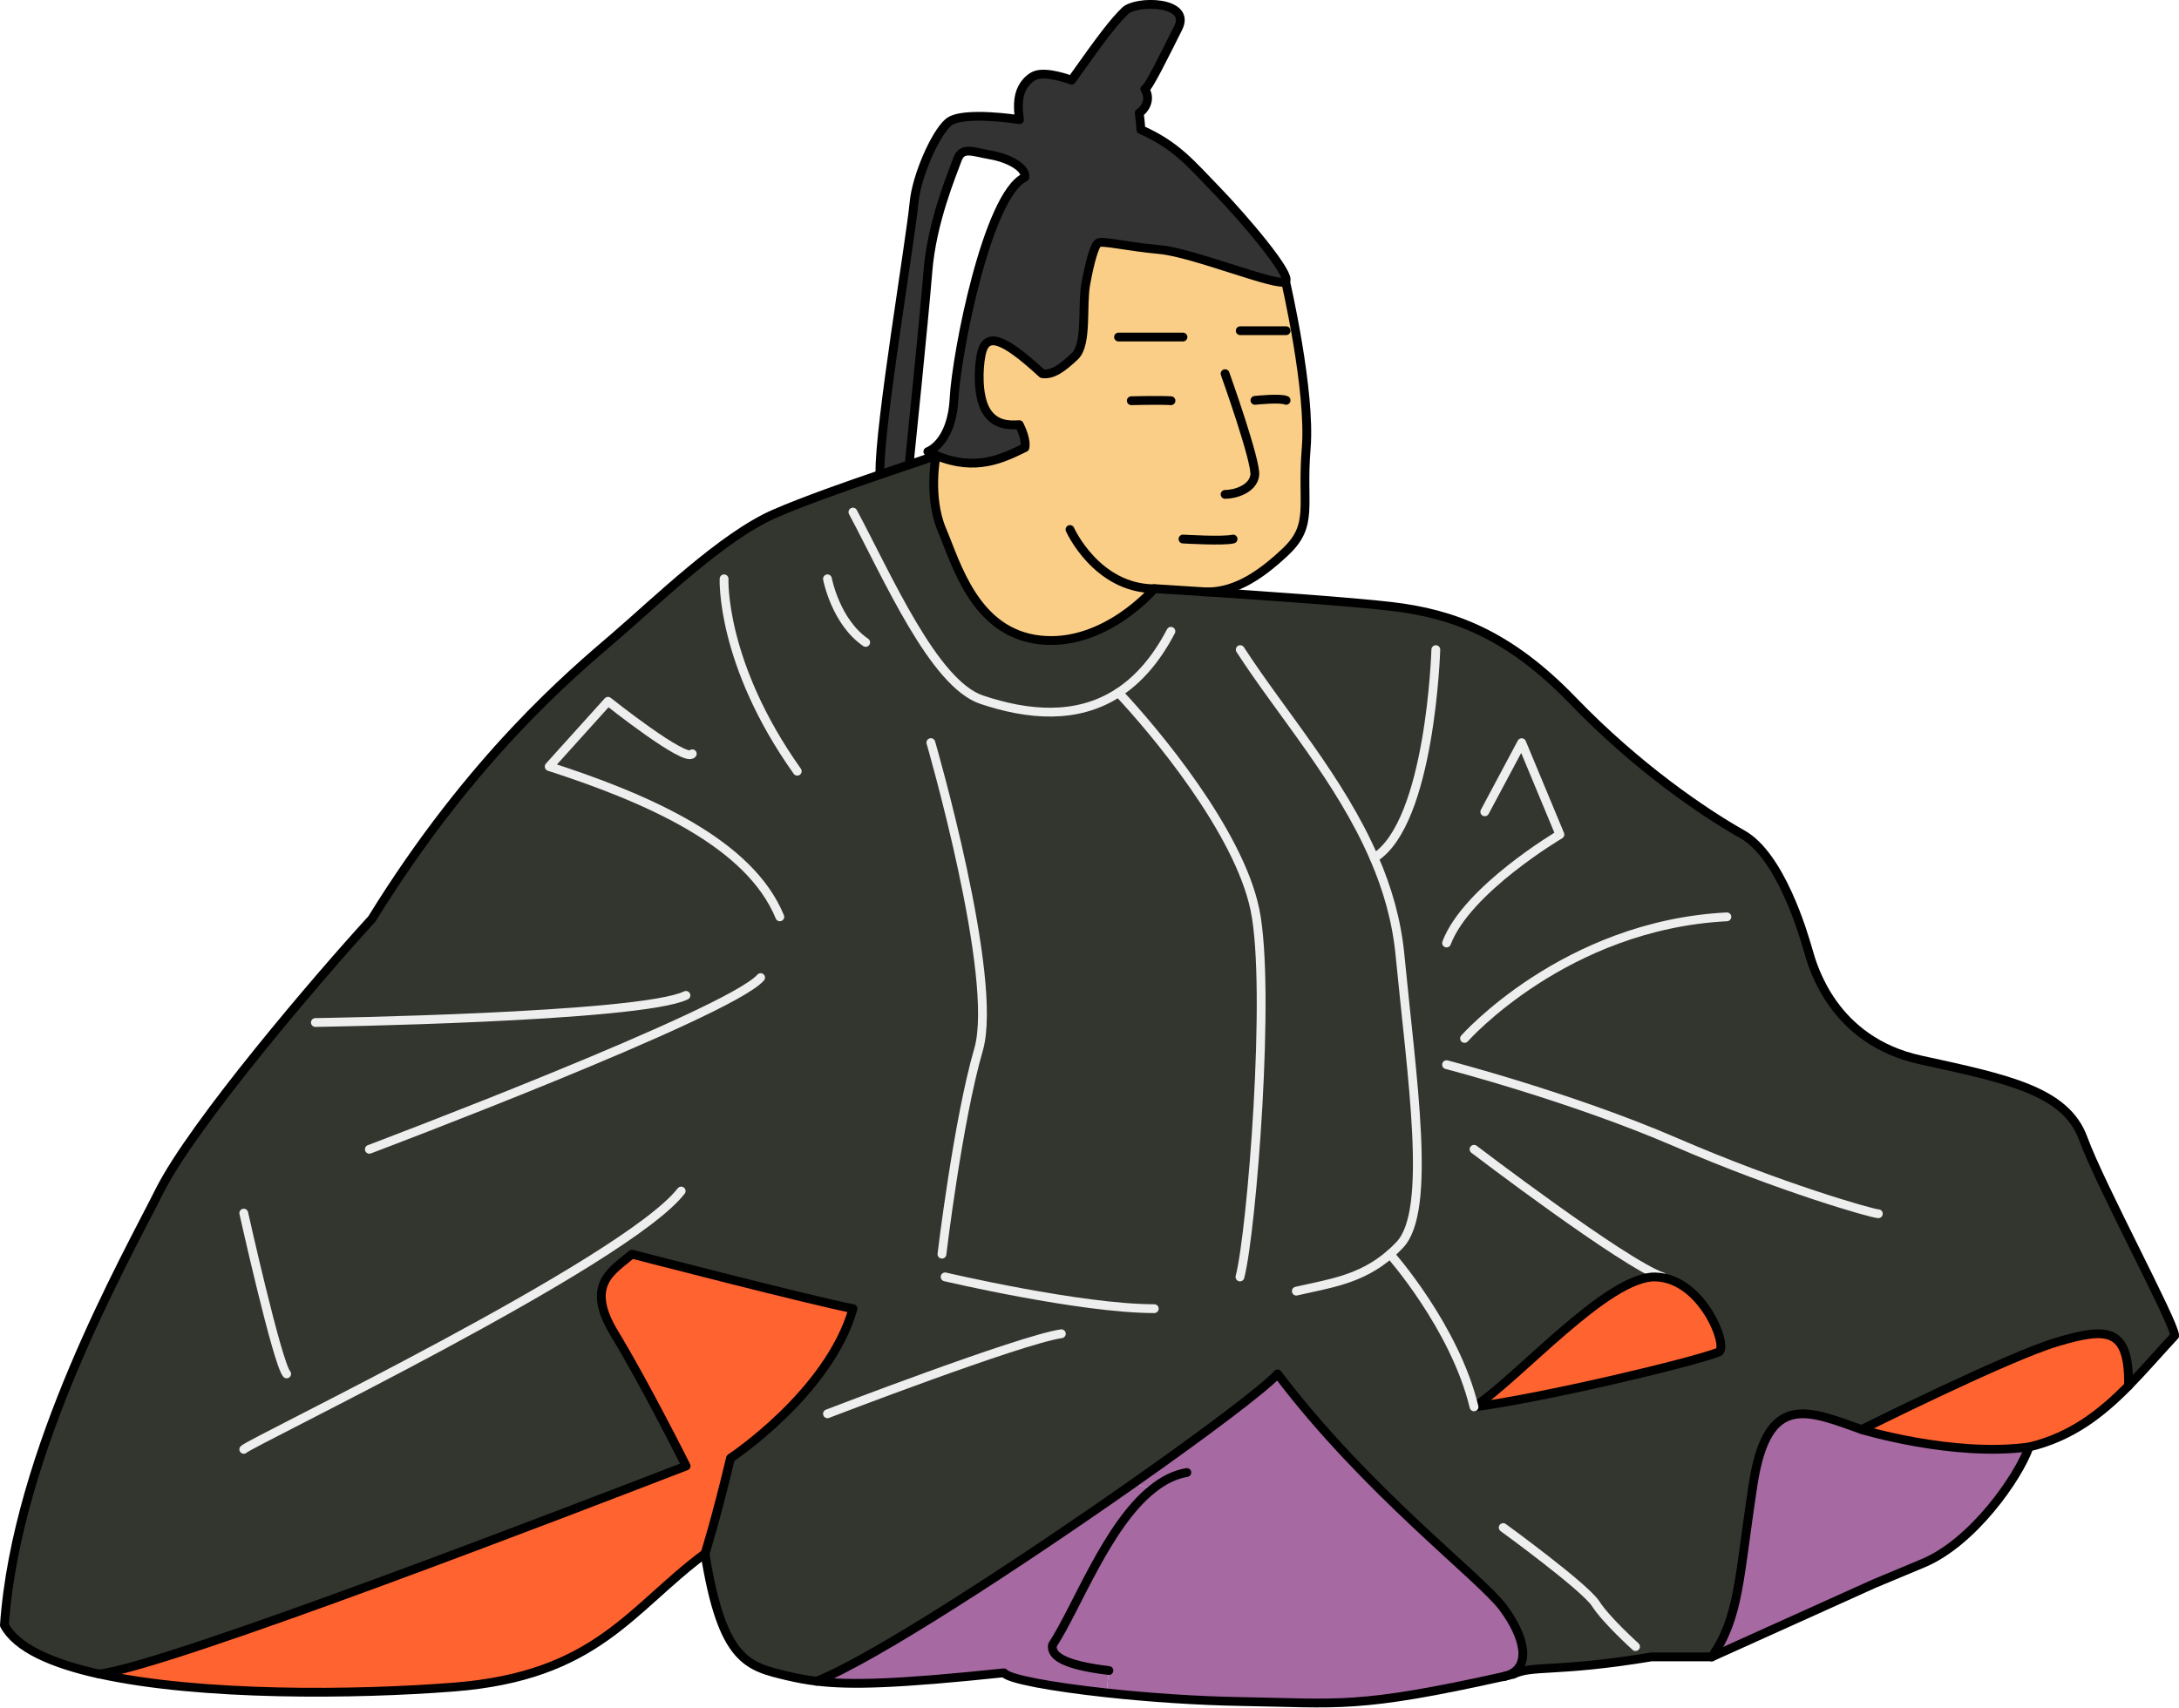
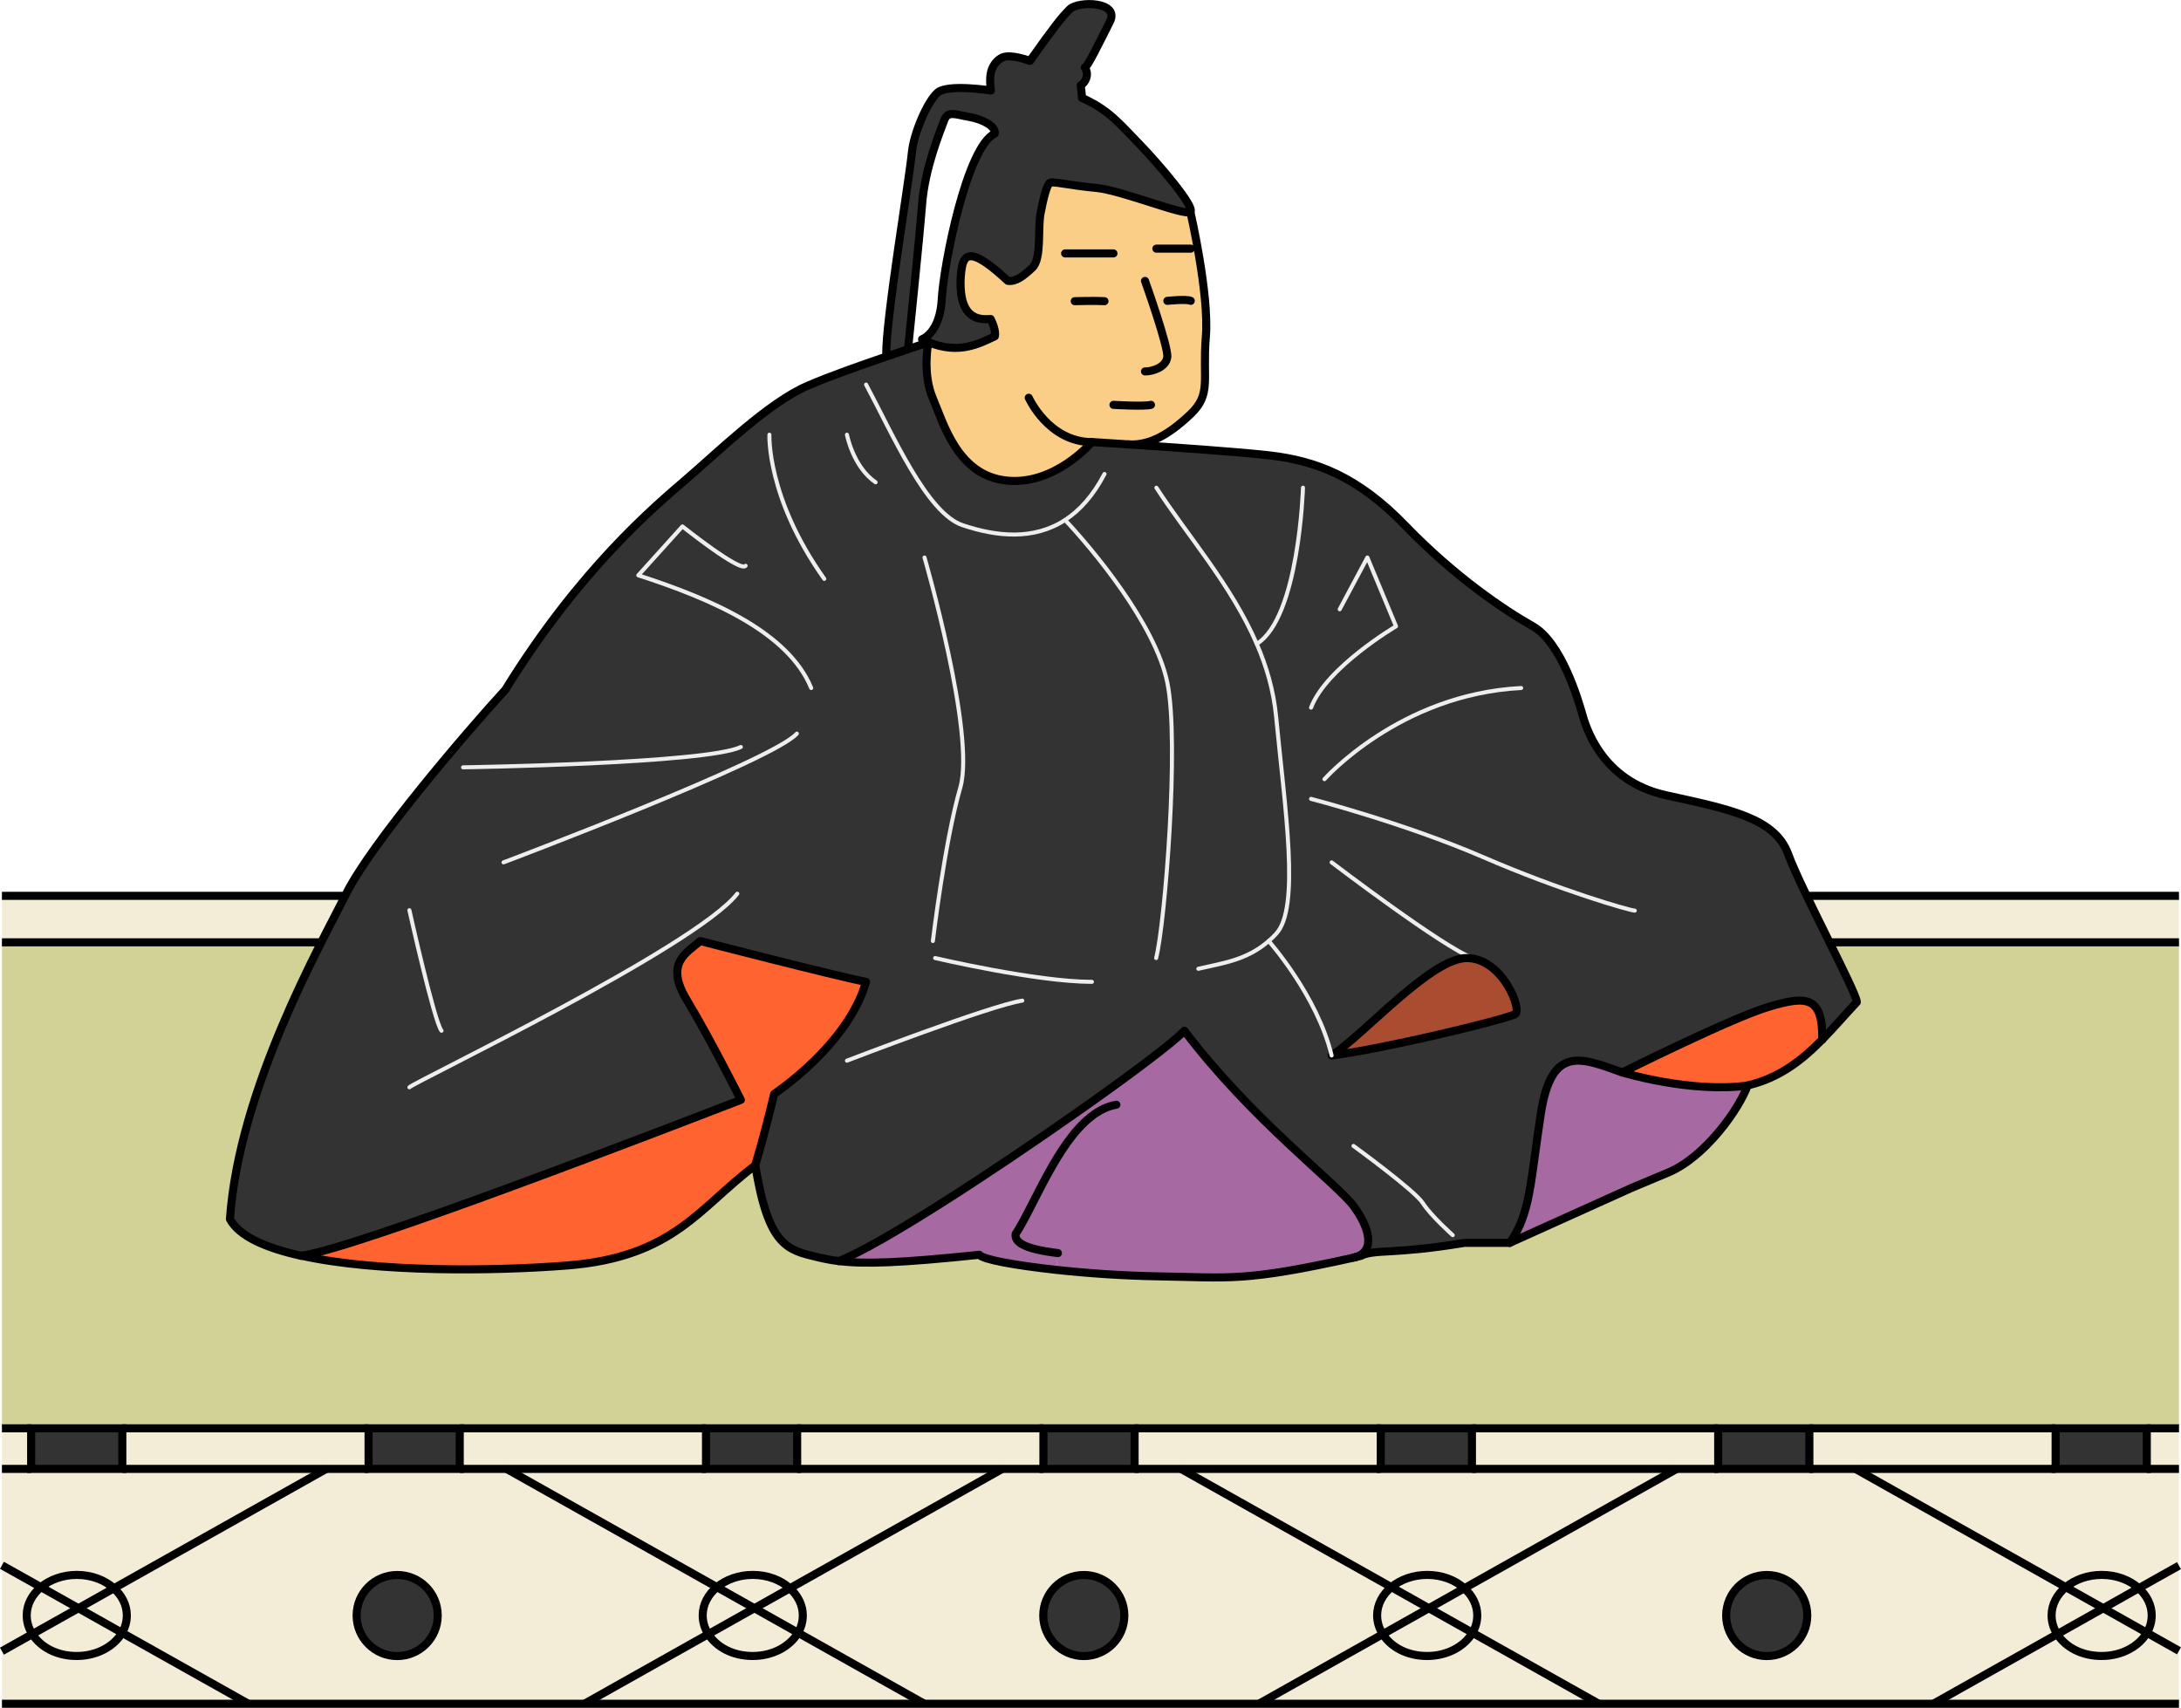
- <svg xmlns="http://www.w3.org/2000/svg" id="_レイヤー_1" data-name="レイヤー 1" viewBox="0 0 247.43 193.92">
+ <svg xmlns="http://www.w3.org/2000/svg" viewBox="0 0 270.31 211.68">
  <defs>
    <style>
      .cls-1 {
+         fill: #aa4c30;
+       }
+ 
+       .cls-1, .cls-2, .cls-3, .cls-4, .cls-5, .cls-6, .cls-7 {
+         stroke-width: 0px;
+       }
+ 
+       .cls-2 {
        fill: #ff6330;
      }

-       .cls-1, .cls-2, .cls-3, .cls-4, .cls-5 {
-         stroke-width: 0px;
-       }
- 
-       .cls-6 {
+       .cls-8 {
+         stroke-miterlimit: 10;
+       }
+ 
+       .cls-8, .cls-9 {
        stroke: #000;
      }

-       .cls-6, .cls-7 {
+       .cls-8, .cls-9, .cls-10 {
        fill: none;
+       }
+ 
+       .cls-3 {
+         fill: #f3edd7;
+       }
+ 
+       .cls-9, .cls-10 {
        stroke-linecap: round;
        stroke-linejoin: round;
      }

-       .cls-2 {
+       .cls-4 {
        fill: #333;
      }

+       .cls-10 {
+         stroke: #eee;
+         stroke-width: .5px;
+       }
+ 
+       .cls-5 {
+         fill: #face87;
+       }
+ 
+       .cls-6 {
+         fill: #d2d296;
+       }
+ 
      .cls-7 {
-         stroke: #eee;
-       }
- 
-       .cls-3 {
-         fill: #face87;
-       }
- 
-       .cls-4 {
-         fill: #33362f;
-       }
- 
-       .cls-5 {
        fill: #a669a2;
      }
    </style>
  </defs>
-   <g>
-     <path class="cls-2" d="m138.21,21.67c2.98,3.08,8.51,9.56,7.77,10.3-.75.73-10.39-3.26-14.27-3.62s-6.55-1.04-7-.76c-.45.27-.97,2.24-1.42,4.67-.45,2.44.2,6.84-1.24,8.2-1.44,1.35-2.53,2.15-3.7,1.98-4.6-4.24-6.43-4.73-6.94-2.15-.32,1.63-.41,4.58.51,6.26,1,1.79,2.73,1.76,3.82,1.68.9,1.8.64,2.61.64,2.61-2.46,1.19-5.55,2.78-10.07.89-.31-.13-.63-.28-.95-.44,0,0,2.71-.9,2.98-6.05.27-5.15,3.79-23.12,8.03-25.1.18-1.08-1.8-2.18-3.88-2.54s-3.25-.99-3.79.55c-.54,1.53-2.9,7.03-3.34,12.73-.46,5.69-2.08,21.4-2.08,21.4l.15.45c-1,.34-2.15.73-3.41,1.16l-.08-.25c-.08-5.33,3.46-26.25,3.88-30.7.28-2.89,2.34-7.68,3.88-9.03,1.54-1.36,8.09-.32,8.09-.32,0,0-.29-1.54,0-2.76.27-1.16,1.09-1.99,1.76-2.26,1.35-.54,4.15.54,4.15.54,3.7-5.23,4.79-6.59,6.05-7.85,1.27-1.26,7.59-1.18,6.06,1.9-1.54,3.07-3.44,6.95-3.8,6.95.72,1.08.1,2.26-.63,2.71.18,1.27.18,1.9.18,1.9,4.06,1.8,5.69,3.88,8.67,6.95Z" />
-     <path class="cls-3" d="m131.07,66.87s-5.61,6.64-13,5.83-9.49-8.67-11.11-12.47c-1.62-3.79-.67-8.5-.67-8.5,4.52,1.89,7.61.3,10.07-.89,0,0,.27-.81-.64-2.61-1.09.08-2.82.12-3.82-1.68-.92-1.68-.83-4.63-.51-6.26.51-2.58,2.33-2.09,6.94,2.15,1.18.17,2.26-.64,3.7-1.98,1.44-1.36.8-5.76,1.24-8.2.46-2.43.98-4.4,1.42-4.67.46-.28,3.12.4,7,.76s13.52,4.35,14.27,3.62c0,0,2.89,12.46,2.34,18.96-.54,6.5.9,8.67-2.34,11.73-3.26,3.08-6.2,4.75-9.4,4.55-3.26-.21-5.51-.35-5.51-.35Z" />
-     <path class="cls-5" d="m211.4,162.36s10.38,3.16,19,1.98c-1.26,3.52-6.41,10.84-12.01,13.19l-5.6,2.34-18.42,8.31c3.16-4.51,3.08-9.03,4.7-19.6,1.62-10.57,6.23-8.39,12.33-6.23Z" />
-     <path class="cls-5" d="m128.66,168.49l2.25.58c-5.17,4.06-8.62,13.5-11.4,17.75-.18,1.18,1.08,2.26,6.41,2.9l-.27,2.55c-6.23-.68-11.14-1.57-11.65-2.28-11.94,1.25-17.37,1.43-21.29.95,6.48-2.56,23.1-13.42,35.95-22.45Z" />
-     <path class="cls-5" d="m130.91,169.08l-2.25-.58c8.24-5.78,14.93-10.83,16.41-12.46,10.11,13.37,23.07,23.12,25.61,26.55,2.48,3.34,3.34,6.89.29,7.77t-.02.01c-16.91,3.77-18.84,3.07-30.04,2.89-4.93-.08-10.48-.46-15.26-.98l.27-2.55c-5.33-.64-6.59-1.72-6.41-2.9,2.78-4.25,6.23-13.69,11.4-17.75Z" />
-     <path class="cls-1" d="m187.96,145.02c5.42.14,8.37,8.06,7.18,8.53-3.12,1.22-20.32,5.28-27.77,6.23,5.01-3.25,15.16-14.9,20.58-14.76Z" />
-     <path class="cls-1" d="m96.85,148.63c-2.71,9.58-13.91,16.98-13.91,16.98-1.62,6.86-2.89,10.84-2.89,10.84-8.49,6.31-12.29,13.9-28.54,15.16-11.08.87-28.74,1.06-40.24-1.49,7.99-.97,54.88-19.1,66.62-23.62,0,0-4.7-9.39-8.13-15.03-3.44-5.64-.18-7.17,1.98-9.03,0,0,20.4,5.28,25.1,6.19Z" />
-     <path class="cls-4" d="m167.38,159.78c7.45-.94,24.65-5.01,27.77-6.23,1.19-.47-1.76-8.39-7.18-8.53-5.42-.14-15.58,11.51-20.58,14.76Zm69.17-30.47c1.98,5.42,10.39,20.96,10.39,22.4-1.78,1.91-3.46,3.87-5.23,5.68.1-6.61-2.41-6.67-8.1-4.98-5.69,1.69-22.21,9.95-22.21,9.95-6.1-2.16-10.71-4.34-12.33,6.23-1.62,10.57-1.54,15.09-4.7,19.6h-6.85c-10.84,1.8-13.55.9-15.71,1.98-.29.06-.56.13-.83.18,3.06-.88,2.2-4.42-.29-7.77-2.55-3.43-15.5-13.18-25.61-26.55-1.49,1.62-8.17,6.67-16.41,12.46-12.85,9.03-29.46,19.89-35.95,22.45-1.19-.14-2.23-.35-3.27-.59-4.52-1.08-7.41-1.62-9.39-13.9,0,0,1.26-3.98,2.89-10.84,0,0,11.2-7.4,13.91-16.98-4.7-.9-25.1-6.19-25.1-6.19-2.16,1.86-5.42,3.38-1.98,9.03,3.43,5.64,8.13,15.03,8.13,15.03-11.75,4.52-58.63,22.65-66.62,23.62h-.01c-5.36-1.19-9.38-2.96-10.76-5.55,1.36-19.78,13.81-41.72,17.61-49.31,3.79-7.59,18.14-24.38,24.11-30.89,11.37-18.42,22.76-27.91,27.49-31.97,4.74-4.06,12.33-11.51,18.29-14.08,3.44-1.49,8.14-3.13,12-4.45,1.25-.42,2.41-.82,3.41-1.16,1.27-.42,2.28-.77,2.89-1.01,0,0-.95,4.71.67,8.5,1.62,3.8,3.72,11.65,11.11,12.47s13-5.83,13-5.83c0,0,2.25.14,5.51.35,6.46.42,16.86,1.14,21.45,1.68,6.91.82,13.27,3.12,20.58,10.71,7.32,7.59,14.9,12.73,19.24,15.17,4.33,2.44,6.91,11.24,7.45,13.14s2.84,10.29,12.73,12.47c9.89,2.16,16.53,3.51,18.51,8.93Z" />
-     <path class="cls-1" d="m233.61,152.41c5.69-1.7,8.19-1.63,8.1,4.98-3.09,3.14-6.48,5.81-11.3,6.96-8.63,1.18-19-1.98-19-1.98,0,0,16.52-8.27,22.21-9.95Z" />
+   <g id="_畳" data-name="畳">
+     <g>
+       <g>
+         <rect class="cls-3" x=".24" y="177.04" width="3.62" height="5.03" />
+         <path class="cls-3" d="m270.06,204.62v6.56h-30.44l15.35-8.63c1.03,1.61,3.11,2.72,5.51,2.72s4.62-1.18,5.62-2.88l3.97,2.23Z" />
+         <path class="cls-3" d="m270.06,194.06v10.56l-3.97-2.23c.38-.65.59-1.38.59-2.14,0-1.3-.62-2.48-1.61-3.38l4.99-2.8Z" />
+         <path class="cls-3" d="m270.06,182.07v11.99l-4.99,2.8c-1.14-1.01-2.77-1.64-4.59-1.64s-3.31.58-4.44,1.51l-26.09-14.66h40.11Z" />
+         <polygon class="cls-3" points="270.06 111.04 270.06 116.8 1.13 116.8 .24 116.8 .24 111.04 270.06 111.04" />
+         <rect class="cls-3" x="266.07" y="177.04" width="3.99" height="5.03" />
+         <path class="cls-3" d="m266.69,200.24c0,.76-.21,1.49-.59,2.14l-5.42-3.05,4.39-2.47c1,.89,1.61,2.07,1.61,3.38Z" />
+         <path class="cls-3" d="m260.68,199.34l5.42,3.05c-1,1.7-3.13,2.88-5.62,2.88s-4.48-1.1-5.51-2.72l5.71-3.21Z" />
+         <rect class="cls-4" x="254.77" y="177.04" width="11.3" height="5.03" />
+         <path class="cls-3" d="m265.07,196.86l-4.39,2.47-4.64-2.6c1.13-.93,2.7-1.51,4.44-1.51,1.82,0,3.46.63,4.59,1.64Z" />
+         <path class="cls-3" d="m260.68,199.34l-5.71,3.21c-.44-.69-.69-1.48-.69-2.31,0-1.37.68-2.6,1.77-3.51l4.64,2.6Z" />
+         <path class="cls-3" d="m229.96,182.07l26.09,14.66c-1.09.9-1.77,2.14-1.77,3.51,0,.83.25,1.62.69,2.31l-15.35,8.63h-41.47l-15.64-8.79c.38-.65.59-1.38.59-2.14,0-1.3-.62-2.48-1.61-3.37l26.33-14.8h22.15Zm-5.96,18.17c0-2.77-2.25-5.02-5.02-5.02s-5.03,2.25-5.03,5.02,2.25,5.03,5.03,5.03,5.02-2.25,5.02-5.03Z" />
+         <polygon class="cls-3" points="254.77 182.07 229.96 182.07 224.25 182.07 224.25 177.04 254.77 177.04 254.77 182.07" />
+         <rect class="cls-4" x="212.95" y="177.04" width="11.3" height="5.03" />
+         <path class="cls-4" d="m218.98,195.22c2.77,0,5.02,2.25,5.02,5.02s-2.25,5.03-5.02,5.03-5.03-2.25-5.03-5.03,2.25-5.02,5.03-5.02Z" />
+         <path class="cls-3" d="m207.81,182.07l-26.33,14.8c-1.14-1.02-2.77-1.65-4.59-1.65s-3.31.58-4.44,1.51l-26.09-14.66h61.45Z" />
+         <polygon class="cls-3" points="182.44 182.07 182.44 177.04 212.95 177.04 212.95 182.07 207.81 182.07 182.44 182.07" />
+         <path class="cls-3" d="m198.15,211.18h-42.12l15.35-8.63c1.03,1.61,3.12,2.72,5.51,2.72s4.62-1.18,5.62-2.88l15.64,8.79Z" />
+         <path class="cls-3" d="m183.1,200.24c0,.76-.21,1.49-.59,2.14l-5.42-3.05,4.39-2.47c1,.89,1.61,2.07,1.61,3.37Z" />
+         <path class="cls-3" d="m177.09,199.34l5.42,3.05c-1,1.7-3.13,2.88-5.62,2.88s-4.48-1.1-5.51-2.72l5.71-3.21Z" />
+         <rect class="cls-4" x="171.13" y="177.04" width="11.3" height="5.03" />
+         <path class="cls-3" d="m176.89,195.22c1.82,0,3.46.63,4.59,1.65l-4.39,2.47-4.64-2.6c1.13-.93,2.7-1.51,4.44-1.51Z" />
+         <path class="cls-3" d="m177.09,199.34l-5.71,3.21c-.44-.69-.69-1.48-.69-2.31,0-1.37.68-2.6,1.77-3.51l4.64,2.6Z" />
+         <path class="cls-3" d="m146.37,182.07l26.09,14.66c-1.09.9-1.77,2.14-1.77,3.51,0,.83.25,1.62.69,2.31l-15.35,8.63h-41.47l-15.64-8.79c.38-.65.59-1.38.59-2.14,0-1.3-.62-2.48-1.61-3.37l26.33-14.8h22.15Zm-7.01,18.17c0-2.77-2.25-5.02-5.02-5.02s-5.03,2.25-5.03,5.02,2.25,5.03,5.03,5.03,5.02-2.25,5.02-5.03Z" />
+         <polygon class="cls-3" points="171.13 182.07 146.37 182.07 140.62 182.07 140.62 177.04 171.13 177.04 171.13 182.07" />
+         <rect class="cls-4" x="129.32" y="177.04" width="11.3" height="5.03" />
+         <path class="cls-4" d="m134.33,195.22c2.77,0,5.02,2.25,5.02,5.02s-2.25,5.03-5.02,5.03-5.03-2.25-5.03-5.03,2.25-5.02,5.03-5.02Z" />
+         <path class="cls-3" d="m124.22,182.07l-26.33,14.8c-1.14-1.02-2.77-1.65-4.59-1.65s-3.31.58-4.44,1.51l-26.09-14.66h61.45Z" />
+         <polygon class="cls-3" points="129.32 182.07 124.22 182.07 98.8 182.07 98.8 177.04 129.32 177.04 129.32 182.07" />
+         <path class="cls-3" d="m114.56,211.18h-42.12l15.35-8.63c1.03,1.61,3.11,2.72,5.51,2.72s4.62-1.18,5.62-2.88l15.64,8.79Z" />
+         <path class="cls-3" d="m99.51,200.24c0,.76-.21,1.49-.59,2.14l-5.42-3.05,4.39-2.47c1,.89,1.61,2.07,1.61,3.37Z" />
+         <path class="cls-3" d="m93.5,199.34l5.42,3.05c-1,1.7-3.13,2.88-5.62,2.88s-4.48-1.1-5.51-2.72l5.71-3.21Z" />
+         <rect class="cls-4" x="87.5" y="177.04" width="11.3" height="5.03" />
+         <path class="cls-3" d="m93.3,195.22c1.82,0,3.46.63,4.59,1.65l-4.39,2.47-4.64-2.6c1.13-.93,2.7-1.51,4.44-1.51Z" />
+         <path class="cls-3" d="m93.5,199.34l-5.71,3.21c-.44-.69-.69-1.48-.69-2.31,0-1.37.68-2.6,1.77-3.51l4.64,2.6Z" />
+         <path class="cls-3" d="m62.78,182.07l26.09,14.66c-1.09.9-1.77,2.14-1.77,3.51,0,.83.25,1.62.69,2.31l-15.35,8.63H30.78l-15.64-8.79c.38-.65.59-1.38.59-2.14,0-1.3-.62-2.48-1.61-3.37l26.33-14.8h22.34Zm-8.52,18.17c0-2.77-2.25-5.02-5.02-5.02s-5.03,2.25-5.03,5.02,2.25,5.03,5.03,5.03,5.02-2.25,5.02-5.03Z" />
+         <polygon class="cls-3" points="87.5 182.07 62.78 182.07 56.99 182.07 56.99 177.04 87.5 177.04 87.5 182.07" />
+         <rect class="cls-4" x="45.68" y="177.04" width="11.3" height="5.03" />
+         <path class="cls-4" d="m49.23,195.22c2.77,0,5.02,2.25,5.02,5.02s-2.25,5.03-5.02,5.03-5.03-2.25-5.03-5.03,2.25-5.02,5.03-5.02Z" />
+         <polygon class="cls-3" points="45.68 182.07 40.44 182.07 15.17 182.07 15.17 177.04 45.68 177.04 45.68 182.07" />
+         <path class="cls-3" d="m30.78,211.18H.24v-6.52l3.76-2.11c1.03,1.61,3.12,2.72,5.51,2.72s4.62-1.18,5.62-2.88l15.64,8.79Z" />
+         <path class="cls-3" d="m15.72,200.24c0,.76-.21,1.49-.59,2.14l-5.42-3.05,4.39-2.47c1,.89,1.61,2.07,1.61,3.37Z" />
+         <rect class="cls-4" x="3.86" y="177.04" width="11.3" height="5.03" />
+         <path class="cls-3" d="m9.72,199.34l5.42,3.05c-1,1.7-3.13,2.88-5.62,2.88s-4.48-1.1-5.51-2.72l5.71-3.21Z" />
+         <path class="cls-3" d="m9.52,195.22c1.82,0,3.46.63,4.59,1.65l-4.39,2.47-4.64-2.6c1.13-.93,2.7-1.51,4.44-1.51Z" />
+         <path class="cls-3" d="m9.72,199.34l-5.71,3.21c-.44-.69-.69-1.48-.69-2.31,0-1.37.68-2.6,1.77-3.51l4.64,2.6Z" />
+         <path class="cls-3" d="m.24,194.02l4.84,2.72c-1.09.9-1.77,2.14-1.77,3.51,0,.83.25,1.62.69,2.31l-3.76,2.11v-10.64Z" />
+         <polygon class="cls-6" points="212.95 177.04 182.44 177.04 171.13 177.04 140.62 177.04 129.32 177.04 98.8 177.04 87.5 177.04 56.99 177.04 45.68 177.04 15.17 177.04 3.86 177.04 .24 177.04 .24 116.8 1.13 116.8 270.06 116.8 270.06 177.04 266.07 177.04 254.77 177.04 224.25 177.04 212.95 177.04" />
+         <path class="cls-3" d="m.24,182.07h40.19l-26.33,14.8c-1.14-1.02-2.77-1.65-4.59-1.65s-3.31.58-4.44,1.51l-4.84-2.72v-11.95Z" />
+       </g>
+       <g>
+         <polyline class="cls-8" points="270.06 211.18 239.62 211.18 198.15 211.18 156.03 211.18 114.56 211.18 72.44 211.18 30.78 211.18 .24 211.18" />
+         <line class="cls-8" x1=".24" y1="111.04" x2="270.06" y2="111.04" />
+         <line class="cls-8" x1=".24" y1="116.8" x2="270.06" y2="116.8" />
+         <line class="cls-8" x1="266.07" y1="177.04" x2="270.06" y2="177.04" />
+         <line class="cls-8" x1="224.25" y1="177.04" x2="254.77" y2="177.04" />
+         <line class="cls-8" x1="182.44" y1="177.04" x2="212.95" y2="177.04" />
+         <line class="cls-8" x1="140.62" y1="177.04" x2="171.13" y2="177.04" />
+         <line class="cls-8" x1="98.8" y1="177.04" x2="129.32" y2="177.04" />
+         <line class="cls-8" x1="56.99" y1="177.04" x2="87.5" y2="177.04" />
+         <line class="cls-8" x1="15.17" y1="177.04" x2="45.68" y2="177.04" />
+         <line class="cls-8" x1=".24" y1="177.04" x2="3.86" y2="177.04" />
+         <line class="cls-8" x1="266.07" y1="182.07" x2="270.06" y2="182.07" />
+         <polyline class="cls-8" points="224.25 182.07 229.96 182.07 254.77 182.07" />
+         <polyline class="cls-8" points="182.44 182.07 207.81 182.07 212.95 182.07" />
+         <polyline class="cls-8" points="140.62 182.07 146.37 182.07 171.13 182.07" />
+         <polyline class="cls-8" points="98.8 182.07 124.22 182.07 129.32 182.07" />
+         <polyline class="cls-8" points="56.99 182.07 62.78 182.07 87.5 182.07" />
+         <polyline class="cls-8" points="15.17 182.07 40.44 182.07 45.68 182.07" />
+         <line class="cls-8" x1=".24" y1="182.07" x2="3.86" y2="182.07" />
+         <polyline class="cls-8" points="72.44 211.18 87.79 202.55 93.5 199.34 97.89 196.87 124.22 182.07" />
+         <polyline class="cls-8" points="114.56 211.18 98.92 202.39 93.5 199.34 88.86 196.73 62.78 182.07" />
+         <path class="cls-8" d="m139.35,200.24c0,2.78-2.25,5.03-5.02,5.03s-5.03-2.25-5.03-5.03,2.25-5.02,5.03-5.02,5.02,2.25,5.02,5.02Z" />
+         <path class="cls-8" d="m223.99,200.24c0,2.78-2.25,5.03-5.02,5.03s-5.03-2.25-5.03-5.03,2.25-5.02,5.03-5.02,5.02,2.25,5.02,5.02Z" />
+         <path class="cls-8" d="m97.89,196.87c1,.89,1.61,2.07,1.61,3.37,0,.76-.21,1.49-.59,2.14-1,1.7-3.13,2.88-5.62,2.88s-4.48-1.1-5.51-2.72c-.44-.69-.69-1.48-.69-2.31,0-1.37.68-2.6,1.77-3.51,1.13-.93,2.7-1.51,4.44-1.51,1.82,0,3.46.63,4.59,1.65Z" />
+         <polyline class="cls-8" points=".24 204.66 4 202.55 9.72 199.34 14.11 196.87 40.44 182.07" />
+         <polyline class="cls-8" points="30.78 211.18 15.13 202.39 9.72 199.34 5.08 196.73 .24 194.02" />
+         <path class="cls-8" d="m14.11,196.87c1,.89,1.61,2.07,1.61,3.37,0,.76-.21,1.49-.59,2.14-1,1.7-3.13,2.88-5.62,2.88s-4.48-1.1-5.51-2.72c-.44-.69-.69-1.48-.69-2.31,0-1.37.68-2.6,1.77-3.51,1.13-.93,2.7-1.51,4.44-1.51,1.82,0,3.46.63,4.59,1.65Z" />
+         <polyline class="cls-8" points="156.03 211.18 171.38 202.55 177.09 199.34 181.48 196.87 207.81 182.07" />
+         <polyline class="cls-8" points="198.15 211.18 182.51 202.39 177.09 199.34 172.45 196.73 146.37 182.07" />
+         <path class="cls-8" d="m181.48,196.87c1,.89,1.61,2.07,1.61,3.37,0,.76-.21,1.49-.59,2.14-1,1.7-3.13,2.88-5.62,2.88s-4.48-1.1-5.51-2.72c-.44-.69-.69-1.48-.69-2.31,0-1.37.68-2.6,1.77-3.51,1.13-.93,2.7-1.51,4.44-1.51,1.82,0,3.46.63,4.59,1.65Z" />
+         <polyline class="cls-8" points="239.62 211.18 254.97 202.55 260.68 199.34 265.07 196.86 270.06 194.06" />
+         <polyline class="cls-8" points="270.06 204.62 266.1 202.39 260.68 199.34 256.04 196.73 229.96 182.07" />
+         <path class="cls-8" d="m265.07,196.86c1,.89,1.61,2.07,1.61,3.38,0,.76-.21,1.49-.59,2.14-1,1.7-3.13,2.88-5.62,2.88s-4.48-1.1-5.51-2.72c-.44-.69-.69-1.48-.69-2.31,0-1.37.68-2.6,1.77-3.51,1.13-.93,2.7-1.51,4.44-1.51,1.82,0,3.46.63,4.59,1.64Z" />
+         <path class="cls-8" d="m54.25,200.24c0,2.78-2.25,5.03-5.02,5.03s-5.03-2.25-5.03-5.03,2.25-5.02,5.03-5.02,5.02,2.25,5.02,5.02Z" />
+         <rect class="cls-8" x="3.86" y="177.04" width="11.3" height="5.03" />
+         <rect class="cls-8" x="45.68" y="177.04" width="11.3" height="5.03" />
+         <rect class="cls-8" x="87.5" y="177.04" width="11.3" height="5.03" />
+         <rect class="cls-8" x="129.32" y="177.04" width="11.3" height="5.03" />
+         <rect class="cls-8" x="171.13" y="177.04" width="11.3" height="5.03" />
+         <rect class="cls-8" x="212.95" y="177.04" width="11.3" height="5.03" />
+         <rect class="cls-8" x="254.77" y="177.04" width="11.3" height="5.03" />
+       </g>
+     </g>
  </g>
-   <g>
-     <path class="cls-6" d="m99.92,53.64c-.08-5.33,3.46-26.25,3.88-30.7.28-2.89,2.34-7.68,3.88-9.03,1.54-1.36,8.09-.32,8.09-.32,0,0-.29-1.54,0-2.76.27-1.16,1.09-1.99,1.76-2.26,1.35-.54,4.15.54,4.15.54,3.7-5.23,4.79-6.59,6.05-7.85,1.27-1.26,7.59-1.18,6.06,1.9-1.54,3.07-3.44,6.95-3.8,6.95.72,1.08.1,2.26-.63,2.71.18,1.27.18,1.9.18,1.9,4.06,1.8,5.69,3.88,8.67,6.95,2.98,3.08,8.51,9.56,7.77,10.3-.75.73-10.39-3.26-14.27-3.62s-6.55-1.04-7-.76c-.45.27-.97,2.24-1.42,4.67-.45,2.44.2,6.84-1.24,8.2-1.44,1.35-2.53,2.15-3.7,1.98-4.6-4.24-6.43-4.73-6.94-2.15-.32,1.63-.41,4.58.51,6.26,1,1.79,2.73,1.76,3.82,1.68.9,1.8.64,2.61.64,2.61-2.46,1.19-5.55,2.78-10.07.89-.31-.13-.63-.28-.95-.44,0,0,2.71-.9,2.98-6.05.27-5.15,3.79-23.12,8.03-25.1.18-1.08-1.8-2.18-3.88-2.54s-3.25-.99-3.79.55c-.54,1.53-2.9,7.03-3.34,12.73-.46,5.69-2.08,21.4-2.08,21.4" />
-     <path class="cls-6" d="m11.26,190.13c-5.36-1.19-9.38-2.96-10.76-5.55,1.36-19.78,13.81-41.72,17.61-49.31,3.79-7.59,18.14-24.38,24.11-30.89,11.37-18.42,22.76-27.91,27.49-31.97,4.74-4.06,12.33-11.51,18.29-14.08,3.44-1.49,8.14-3.13,12-4.45,1.25-.42,2.41-.82,3.41-1.16,1.27-.42,2.28-.77,2.89-1.01,0,0-.95,4.71.67,8.5,1.62,3.8,3.72,11.65,11.11,12.47s13-5.83,13-5.83c0,0,2.25.14,5.51.35,6.46.42,16.86,1.14,21.45,1.68,6.91.82,13.27,3.12,20.58,10.71,7.32,7.59,14.9,12.73,19.24,15.17,4.33,2.44,6.91,11.24,7.45,13.14s2.84,10.29,12.73,12.47c9.89,2.16,16.53,3.51,18.51,8.93,1.98,5.42,10.39,20.96,10.39,22.4-1.78,1.91-3.46,3.87-5.23,5.68-3.09,3.14-6.48,5.81-11.3,6.96-1.26,3.52-6.41,10.84-12.01,13.19l-5.6,2.34-18.42,8.31h-6.85c-10.84,1.8-13.55.9-15.71,1.98-.29.06-.56.13-.83.18" />
-     <path class="cls-6" d="m170.95,190.36c-16.91,3.77-18.84,3.07-30.04,2.89-4.93-.08-10.48-.46-15.26-.98-6.23-.68-11.14-1.57-11.65-2.28-11.94,1.25-17.37,1.43-21.29.95-1.19-.14-2.23-.35-3.27-.59-4.52-1.08-7.41-1.62-9.39-13.9-8.49,6.31-12.29,13.9-28.54,15.16-11.08.87-28.74,1.06-40.24-1.49" />
-     <path class="cls-6" d="m121.5,60.14s2.98,6.68,9.57,6.73" />
-     <path class="cls-6" d="m145.98,31.97s2.89,12.46,2.34,18.96c-.54,6.5.9,8.67-2.34,11.73-3.26,3.08-6.2,4.75-9.4,4.55" />
-     <path class="cls-6" d="m127.01,38.28h7.32" />
-     <line class="cls-6" x1="140.83" y1="37.56" x2="146.04" y2="37.56" />
-     <path class="cls-6" d="m139.11,42.44s3.59,10.03,3.37,11.55c-.21,1.54-2.21,2.16-3.37,2.16" />
-     <path class="cls-6" d="m128.46,45.51s3.25-.08,4.51,0" />
-     <path class="cls-6" d="m142.5,45.47s2.89-.31,3.54,0" />
-     <path class="cls-6" d="m134.33,61.22s4.6.28,5.69,0" />
-     <path class="cls-7" d="m96.85,58.16c3.97,7.41,9.18,19.49,14.63,21.31,5.17,1.73,10.77,2.3,15.52-.8,2.21-1.44,4.24-3.68,5.96-6.97" />
-     <path class="cls-7" d="m127.01,78.67c4.06,4.32,13.63,15.69,15.49,24.64,1.85,8.94-.36,36.57-1.7,41.72" />
-     <path class="cls-7" d="m140.83,73.78c4.69,7.24,11.35,14.75,15.2,23.66,1.5,3.44,2.56,7.09,2.94,11.01,1.36,14.09,3.66,28.99,0,32.91-.37.39-.74.76-1.12,1.08-3.36,2.93-7.01,3.35-10.65,4.2" />
-     <path class="cls-7" d="m163.04,73.78s-.58,19.7-7,23.66" />
-     <path class="cls-7" d="m168.6,92.2l4.19-7.85,4.34,10.43s-10.57,6.23-12.87,12.32" />
-     <path class="cls-7" d="m166.3,117.94s11.37-12.87,29.79-13.81" />
-     <path class="cls-7" d="m164.26,120.92s14.09,3.65,26.01,8.8c11.92,5.16,22.35,8.13,23.02,8.13" />
-     <path class="cls-7" d="m167.38,130.53s17.06,13.01,21.4,14.49" />
-     <path class="cls-6" d="m195.15,153.56c1.19-.47-1.76-8.39-7.18-8.53-5.42-.14-15.58,11.51-20.58,14.76,7.45-.94,24.65-5.01,27.77-6.23Z" />
-     <path class="cls-7" d="m157.85,142.45s7.35,8.27,9.53,17.34" />
-     <path class="cls-6" d="m241.7,157.39c.1-6.61-2.41-6.67-8.1-4.98-5.69,1.69-22.21,9.95-22.21,9.95,0,0,10.38,3.16,19,1.98" />
-     <path class="cls-6" d="m211.4,162.36c-6.1-2.16-10.71-4.34-12.33,6.23-1.62,10.57-1.54,15.09-4.7,19.6" />
-     <path class="cls-6" d="m92.71,190.95c6.48-2.56,23.1-13.42,35.95-22.45,8.24-5.78,14.93-10.83,16.41-12.46,10.11,13.37,23.07,23.12,25.61,26.55,2.48,3.34,3.34,6.89.29,7.77t-.02.01c-.08.02-.17.04-.27.06" />
-     <path class="cls-6" d="m134.77,167.24c-1.39.23-2.67.89-3.86,1.84-5.17,4.06-8.62,13.5-11.4,17.75-.18,1.18,1.08,2.26,6.41,2.9" />
-     <path class="cls-7" d="m78.61,85.61c-.72,1.08-9.57-5.96-9.57-5.96l-6.68,7.41c11.19,3.62,22.75,8.67,26.19,17.07" />
-     <path class="cls-7" d="m82.22,65.74s-.42,9.56,8.31,21.85" />
-     <path class="cls-7" d="m93.96,65.74s.91,4.87,4.34,7.22" />
-     <path class="cls-7" d="m27.68,137.78s3.79,17,4.87,18.26" />
-     <path class="cls-7" d="m27.68,164.61c.72-.81,43.34-21.21,49.67-29.34" />
-     <path class="cls-7" d="m41.94,130.53s40.82-15.4,44.43-19.5" />
-     <path class="cls-7" d="m35.81,116.13s36.84-.55,42.08-3.08" />
-     <path class="cls-7" d="m105.7,84.34s7.77,26.73,5.42,34.85c-2.36,8.13-4.16,23.25-4.16,23.25" />
-     <path class="cls-7" d="m107.32,145.02s15.35,3.61,23.75,3.61" />
-     <path class="cls-7" d="m93.96,160.57s21.86-8.41,26.56-9.09" />
-     <path class="cls-6" d="m80.06,176.45s1.26-3.98,2.89-10.84c0,0,11.2-7.4,13.91-16.98-4.7-.9-25.1-6.19-25.1-6.19-2.16,1.86-5.42,3.38-1.98,9.03,3.43,5.64,8.13,15.03,8.13,15.03-11.75,4.52-58.63,22.65-66.62,23.62h-.01" />
-     <path class="cls-7" d="m170.69,173.49s9.28,6.75,10.5,8.65c1.22,1.9,4.53,4.87,4.53,4.87" />
+   <g id="_レイヤー_2" data-name="レイヤー 2">
+     <g>
+       <path class="cls-4" d="m141.18,17.82c2.44,2.52,6.96,7.82,6.35,8.43-.62.6-8.5-2.67-11.68-2.96s-5.36-.85-5.73-.63c-.36.22-.79,1.83-1.16,3.82-.36,2,.16,5.6-1.02,6.71-1.18,1.1-2.07,1.76-3.03,1.62-3.77-3.47-5.26-3.87-5.68-1.76-.26,1.34-.34,3.75.42,5.12.82,1.47,2.23,1.44,3.13,1.37.74,1.48.52,2.14.52,2.14-2.01.97-4.54,2.27-8.24.73-.25-.1-.51-.23-.78-.36,0,0,2.21-.74,2.44-4.95.22-4.21,3.1-18.92,6.57-20.54.15-.89-1.48-1.78-3.18-2.07s-2.66-.81-3.1.45c-.44,1.25-2.37,5.76-2.73,10.42-.37,4.65-1.7,17.51-1.7,17.51l.12.36c-.82.28-1.76.6-2.79.95l-.07-.21c-.07-4.36,2.83-21.48,3.18-25.11.23-2.36,1.92-6.29,3.18-7.39,1.26-1.11,6.62-.26,6.62-.26,0,0-.23-1.26,0-2.26.22-.95.89-1.63,1.44-1.85,1.1-.44,3.39.44,3.39.44,3.03-4.28,3.92-5.39,4.95-6.42,1.04-1.03,6.21-.96,4.96,1.55-1.26,2.51-2.81,5.69-3.11,5.69.59.89.08,1.85-.51,2.21.15,1.04.15,1.55.15,1.55,3.32,1.48,4.65,3.18,7.09,5.69Z" />
+       <path class="cls-5" d="m135.33,54.8s-4.59,5.43-10.63,4.77-7.76-7.09-9.09-10.2c-1.33-3.1-.55-6.95-.55-6.95,3.7,1.55,6.22.24,8.24-.73,0,0,.22-.66-.52-2.14-.89.07-2.31.1-3.13-1.37-.76-1.37-.68-3.78-.42-5.12.42-2.11,1.91-1.71,5.68,1.76.96.14,1.85-.52,3.03-1.62,1.18-1.11.65-4.71,1.02-6.71.37-1.99.8-3.6,1.16-3.82.37-.23,2.55.33,5.73.63s11.06,3.56,11.68,2.96c0,0,2.36,10.19,1.92,15.51s.74,7.09-1.92,9.6c-2.67,2.52-5.07,3.89-7.69,3.72-2.67-.17-4.51-.29-4.51-.29Z" />
+       <path class="cls-7" d="m201.06,132.93s8.49,2.59,15.55,1.62c-1.03,2.88-5.24,8.87-9.83,10.79l-4.58,1.92-15.07,6.8c2.59-3.69,2.52-7.39,3.85-16.03,1.33-8.65,5.1-6.87,10.09-5.1Z" />
+       <path class="cls-7" d="m133.36,137.95l1.84.48c-4.23,3.32-7.05,11.04-9.32,14.52-.15.96.89,1.85,5.24,2.37l-.22,2.08c-5.1-.56-9.12-1.28-9.53-1.87-9.77,1.02-14.21,1.17-17.42.78,5.3-2.09,18.9-10.98,29.41-18.37Z" />
+       <path class="cls-7" d="m135.2,138.43l-1.84-.48c6.75-4.73,12.21-8.86,13.43-10.19,8.27,10.94,18.87,18.92,20.96,21.72,2.03,2.73,2.73,5.63.23,6.35t-.02,0c-13.84,3.08-15.42,2.51-24.58,2.36-4.04-.07-8.58-.37-12.48-.8l.22-2.08c-4.36-.52-5.39-1.41-5.24-2.37,2.27-3.48,5.1-11.2,9.32-14.52Z" />
+       <path class="cls-1" d="m181.88,118.75c4.44.11,6.85,6.6,5.88,6.98-2.55,1-16.62,4.32-22.72,5.1,4.1-2.66,12.41-12.19,16.84-12.08Z" />
+       <path class="cls-2" d="m107.34,121.7c-2.21,7.84-11.38,13.89-11.38,13.89-1.33,5.62-2.36,8.87-2.36,8.87-6.94,5.17-10.05,11.37-23.35,12.41-9.06.71-23.52.87-32.93-1.22,6.54-.79,44.9-15.63,54.51-19.32,0,0-3.85-7.68-6.65-12.3-2.81-4.62-.15-5.87,1.62-7.39,0,0,16.69,4.32,20.54,5.06Z" />
+       <path class="cls-4" d="m165.04,130.82c6.09-.77,20.17-4.1,22.72-5.1.97-.38-1.44-6.87-5.88-6.98-4.44-.11-12.74,9.42-16.84,12.08Zm56.59-24.93c1.62,4.44,8.5,17.15,8.5,18.33-1.46,1.56-2.83,3.17-4.28,4.64.08-5.41-1.97-5.46-6.62-4.07-4.65,1.38-18.17,8.14-18.17,8.14-4.99-1.77-8.76-3.55-10.09,5.1-1.33,8.65-1.26,12.34-3.85,16.03h-5.61c-8.87,1.48-11.09.74-12.86,1.62-.23.05-.46.1-.68.15,2.5-.72,1.8-3.62-.23-6.35-2.08-2.8-12.68-10.78-20.96-21.72-1.22,1.33-6.68,5.46-13.43,10.19-10.51,7.39-24.11,16.28-29.41,18.37-.97-.11-1.82-.29-2.67-.49-3.7-.89-6.06-1.33-7.68-11.37,0,0,1.03-3.26,2.36-8.87,0,0,9.17-6.05,11.38-13.89-3.85-.74-20.54-5.06-20.54-5.06-1.77,1.52-4.44,2.77-1.62,7.39,2.8,4.62,6.65,12.3,6.65,12.3-9.61,3.7-47.97,18.53-54.51,19.32h0c-4.38-.97-7.67-2.42-8.8-4.54,1.11-16.18,11.3-34.13,14.41-40.34,3.1-6.21,14.84-19.95,19.72-25.27,9.31-15.07,18.62-22.83,22.49-26.16,3.88-3.32,10.09-9.42,14.97-11.52,2.81-1.22,6.66-2.56,9.82-3.64,1.02-.35,1.97-.67,2.79-.95,1.04-.35,1.87-.63,2.36-.82,0,0-.78,3.85.55,6.95,1.33,3.11,3.05,9.53,9.09,10.2s10.63-4.77,10.63-4.77c0,0,1.84.11,4.51.29,5.29.35,13.79.93,17.55,1.37,5.65.67,10.86,2.55,16.84,8.76,5.99,6.21,12.19,10.42,15.74,12.41,3.54,2,5.65,9.19,6.09,10.75s2.33,8.42,10.42,10.2c8.09,1.77,13.53,2.87,15.15,7.31Z" />
+       <path class="cls-2" d="m219.23,124.79c4.65-1.39,6.7-1.34,6.62,4.07-2.53,2.57-5.3,4.76-9.25,5.69-7.06.96-15.55-1.62-15.55-1.62,0,0,13.52-6.76,18.17-8.14Z" />
+     </g>
+     <g>
+       <path class="cls-9" d="m109.84,43.98c-.07-4.36,2.83-21.48,3.18-25.11.23-2.36,1.92-6.29,3.18-7.39,1.26-1.11,6.62-.26,6.62-.26,0,0-.23-1.26,0-2.26.22-.95.89-1.63,1.44-1.85,1.1-.44,3.39.44,3.39.44,3.03-4.28,3.92-5.39,4.95-6.42,1.04-1.03,6.21-.96,4.96,1.55-1.26,2.51-2.81,5.69-3.11,5.69.59.89.08,1.85-.51,2.21.15,1.04.15,1.55.15,1.55,3.32,1.48,4.65,3.18,7.09,5.69,2.44,2.52,6.96,7.82,6.35,8.43-.62.6-8.5-2.67-11.68-2.96s-5.36-.85-5.73-.63c-.36.22-.79,1.83-1.16,3.82-.36,2,.16,5.6-1.02,6.71-1.18,1.1-2.07,1.76-3.03,1.62-3.77-3.47-5.26-3.87-5.68-1.76-.26,1.34-.34,3.75.42,5.12.82,1.47,2.23,1.44,3.13,1.37.74,1.48.52,2.14.52,2.14-2.01.97-4.54,2.27-8.24.73-.25-.1-.51-.23-.78-.36,0,0,2.21-.74,2.44-4.95.22-4.21,3.1-18.92,6.57-20.54.15-.89-1.48-1.78-3.18-2.07s-2.66-.81-3.1.45c-.44,1.25-2.37,5.76-2.73,10.42-.37,4.65-1.7,17.51-1.7,17.51" />
+       <path class="cls-9" d="m37.3,155.65c-4.38-.97-7.67-2.42-8.8-4.54,1.11-16.18,11.3-34.13,14.41-40.34,3.1-6.21,14.84-19.95,19.72-25.27,9.31-15.07,18.62-22.83,22.49-26.16,3.88-3.32,10.09-9.42,14.97-11.52,2.81-1.22,6.66-2.56,9.82-3.64,1.02-.35,1.97-.67,2.79-.95,1.04-.35,1.87-.63,2.36-.82,0,0-.78,3.85.55,6.95,1.33,3.11,3.05,9.53,9.09,10.2s10.63-4.77,10.63-4.77c0,0,1.84.11,4.51.29,5.29.35,13.79.93,17.55,1.37,5.65.67,10.86,2.55,16.84,8.76,5.99,6.21,12.19,10.42,15.74,12.41,3.54,2,5.65,9.19,6.09,10.75s2.33,8.42,10.42,10.2c8.09,1.77,13.53,2.87,15.15,7.31s8.5,17.15,8.5,18.33c-1.46,1.56-2.83,3.17-4.28,4.64-2.53,2.57-5.3,4.76-9.25,5.69-1.03,2.88-5.24,8.87-9.83,10.79l-4.58,1.92-15.07,6.8h-5.61c-8.87,1.48-11.09.74-12.86,1.62-.23.05-.46.1-.68.15" />
+       <path class="cls-9" d="m167.97,155.84c-13.84,3.08-15.42,2.51-24.58,2.36-4.04-.07-8.58-.37-12.48-.8-5.1-.56-9.12-1.28-9.53-1.87-9.77,1.02-14.21,1.17-17.42.78-.97-.11-1.82-.29-2.67-.49-3.7-.89-6.06-1.33-7.68-11.37-6.94,5.17-10.05,11.37-23.35,12.41-9.06.71-23.52.87-32.93-1.22" />
+       <path class="cls-9" d="m127.5,49.3s2.44,5.47,7.83,5.5" />
+       <path class="cls-9" d="m147.53,26.25s2.36,10.19,1.92,15.51.74,7.09-1.92,9.6c-2.67,2.52-5.07,3.89-7.69,3.72" />
+       <path class="cls-9" d="m132.01,31.41h5.99" />
+       <line class="cls-9" x1="143.32" y1="30.82" x2="147.58" y2="30.82" />
+       <path class="cls-9" d="m141.91,34.82s2.93,8.2,2.76,9.45c-.17,1.26-1.81,1.77-2.76,1.77" />
+       <path class="cls-9" d="m133.2,37.33s2.66-.07,3.69,0" />
+       <path class="cls-9" d="m144.68,37.29s2.36-.25,2.9,0" />
+       <path class="cls-9" d="m138,50.18s3.77.23,4.65,0" />
+       <path class="cls-10" d="m107.34,47.67c3.25,6.06,7.51,15.95,11.97,17.43,4.23,1.42,8.81,1.88,12.7-.65,1.81-1.18,3.47-3.01,4.88-5.7" />
+       <path class="cls-10" d="m132.01,64.46c3.32,3.53,11.16,12.84,12.67,20.16,1.51,7.32-.3,29.92-1.39,34.13" />
+       <path class="cls-10" d="m143.32,60.45c3.84,5.92,9.29,12.07,12.44,19.36,1.22,2.81,2.09,5.8,2.4,9.01,1.11,11.53,3,23.72,0,26.93-.3.32-.61.63-.92.89-2.75,2.4-5.74,2.74-8.72,3.44" />
+       <path class="cls-10" d="m161.49,60.45s-.48,16.12-5.73,19.36" />
+       <path class="cls-10" d="m166.04,75.52l3.43-6.42,3.55,8.53s-8.65,5.1-10.53,10.08" />
+       <path class="cls-10" d="m164.15,96.58s9.31-10.53,24.38-11.3" />
+       <path class="cls-10" d="m162.49,99.02s11.53,2.99,21.28,7.2c9.75,4.22,18.28,6.65,18.84,6.65" />
+       <path class="cls-10" d="m165.04,106.89s13.96,10.64,17.51,11.86" />
+       <path class="cls-9" d="m187.76,125.73c.97-.38-1.44-6.87-5.88-6.98-4.44-.11-12.74,9.42-16.84,12.08,6.09-.77,20.17-4.1,22.72-5.1Z" />
+       <path class="cls-10" d="m157.24,116.64s6.02,6.76,7.8,14.19" />
+       <path class="cls-9" d="m225.85,128.86c.08-5.41-1.97-5.46-6.62-4.07-4.65,1.38-18.17,8.14-18.17,8.14,0,0,8.49,2.59,15.55,1.62" />
+       <path class="cls-9" d="m201.06,132.93c-4.99-1.77-8.76-3.55-10.09,5.1-1.33,8.65-1.26,12.34-3.85,16.03" />
+       <path class="cls-9" d="m103.95,156.32c5.3-2.09,18.9-10.98,29.41-18.37,6.75-4.73,12.21-8.86,13.43-10.19,8.27,10.94,18.87,18.92,20.96,21.72,2.03,2.73,2.73,5.63.23,6.35t-.02,0c-.07.02-.14.03-.22.05" />
+       <path class="cls-9" d="m138.36,136.93c-1.14.19-2.19.73-3.16,1.5-4.23,3.32-7.05,11.04-9.32,14.52-.15.96.89,1.85,5.24,2.37" />
+       <path class="cls-10" d="m92.41,70.13c-.59.89-7.83-4.88-7.83-4.88l-5.47,6.06c9.16,2.96,18.61,7.09,21.43,13.97" />
+       <path class="cls-10" d="m95.36,53.88s-.35,7.82,6.8,17.87" />
+       <path class="cls-10" d="m104.97,53.88s.75,3.98,3.55,5.9" />
+       <path class="cls-10" d="m50.74,112.82s3.1,13.91,3.98,14.94" />
+       <path class="cls-10" d="m50.74,134.77c.59-.66,35.46-17.35,40.64-24" />
+       <path class="cls-10" d="m62.41,106.89s33.4-12.6,36.35-15.96" />
+       <path class="cls-10" d="m57.39,95.11s30.14-.45,34.43-2.52" />
+       <path class="cls-10" d="m114.58,69.1s6.35,21.87,4.44,28.52c-1.93,6.65-3.4,19.02-3.4,19.02" />
+       <path class="cls-10" d="m115.9,118.75s12.56,2.95,19.43,2.95" />
+       <path class="cls-10" d="m104.97,131.47s17.88-6.88,21.73-7.44" />
+       <path class="cls-9" d="m93.59,144.46s1.03-3.26,2.36-8.87c0,0,9.17-6.05,11.38-13.89-3.85-.74-20.54-5.06-20.54-5.06-1.77,1.52-4.44,2.77-1.62,7.39,2.8,4.62,6.65,12.3,6.65,12.3-9.61,3.7-47.97,18.53-54.51,19.32h0" />
+       <path class="cls-10" d="m167.75,142.04s7.6,5.52,8.59,7.08,3.71,3.98,3.71,3.98" />
+     </g>
  </g>
</svg>
